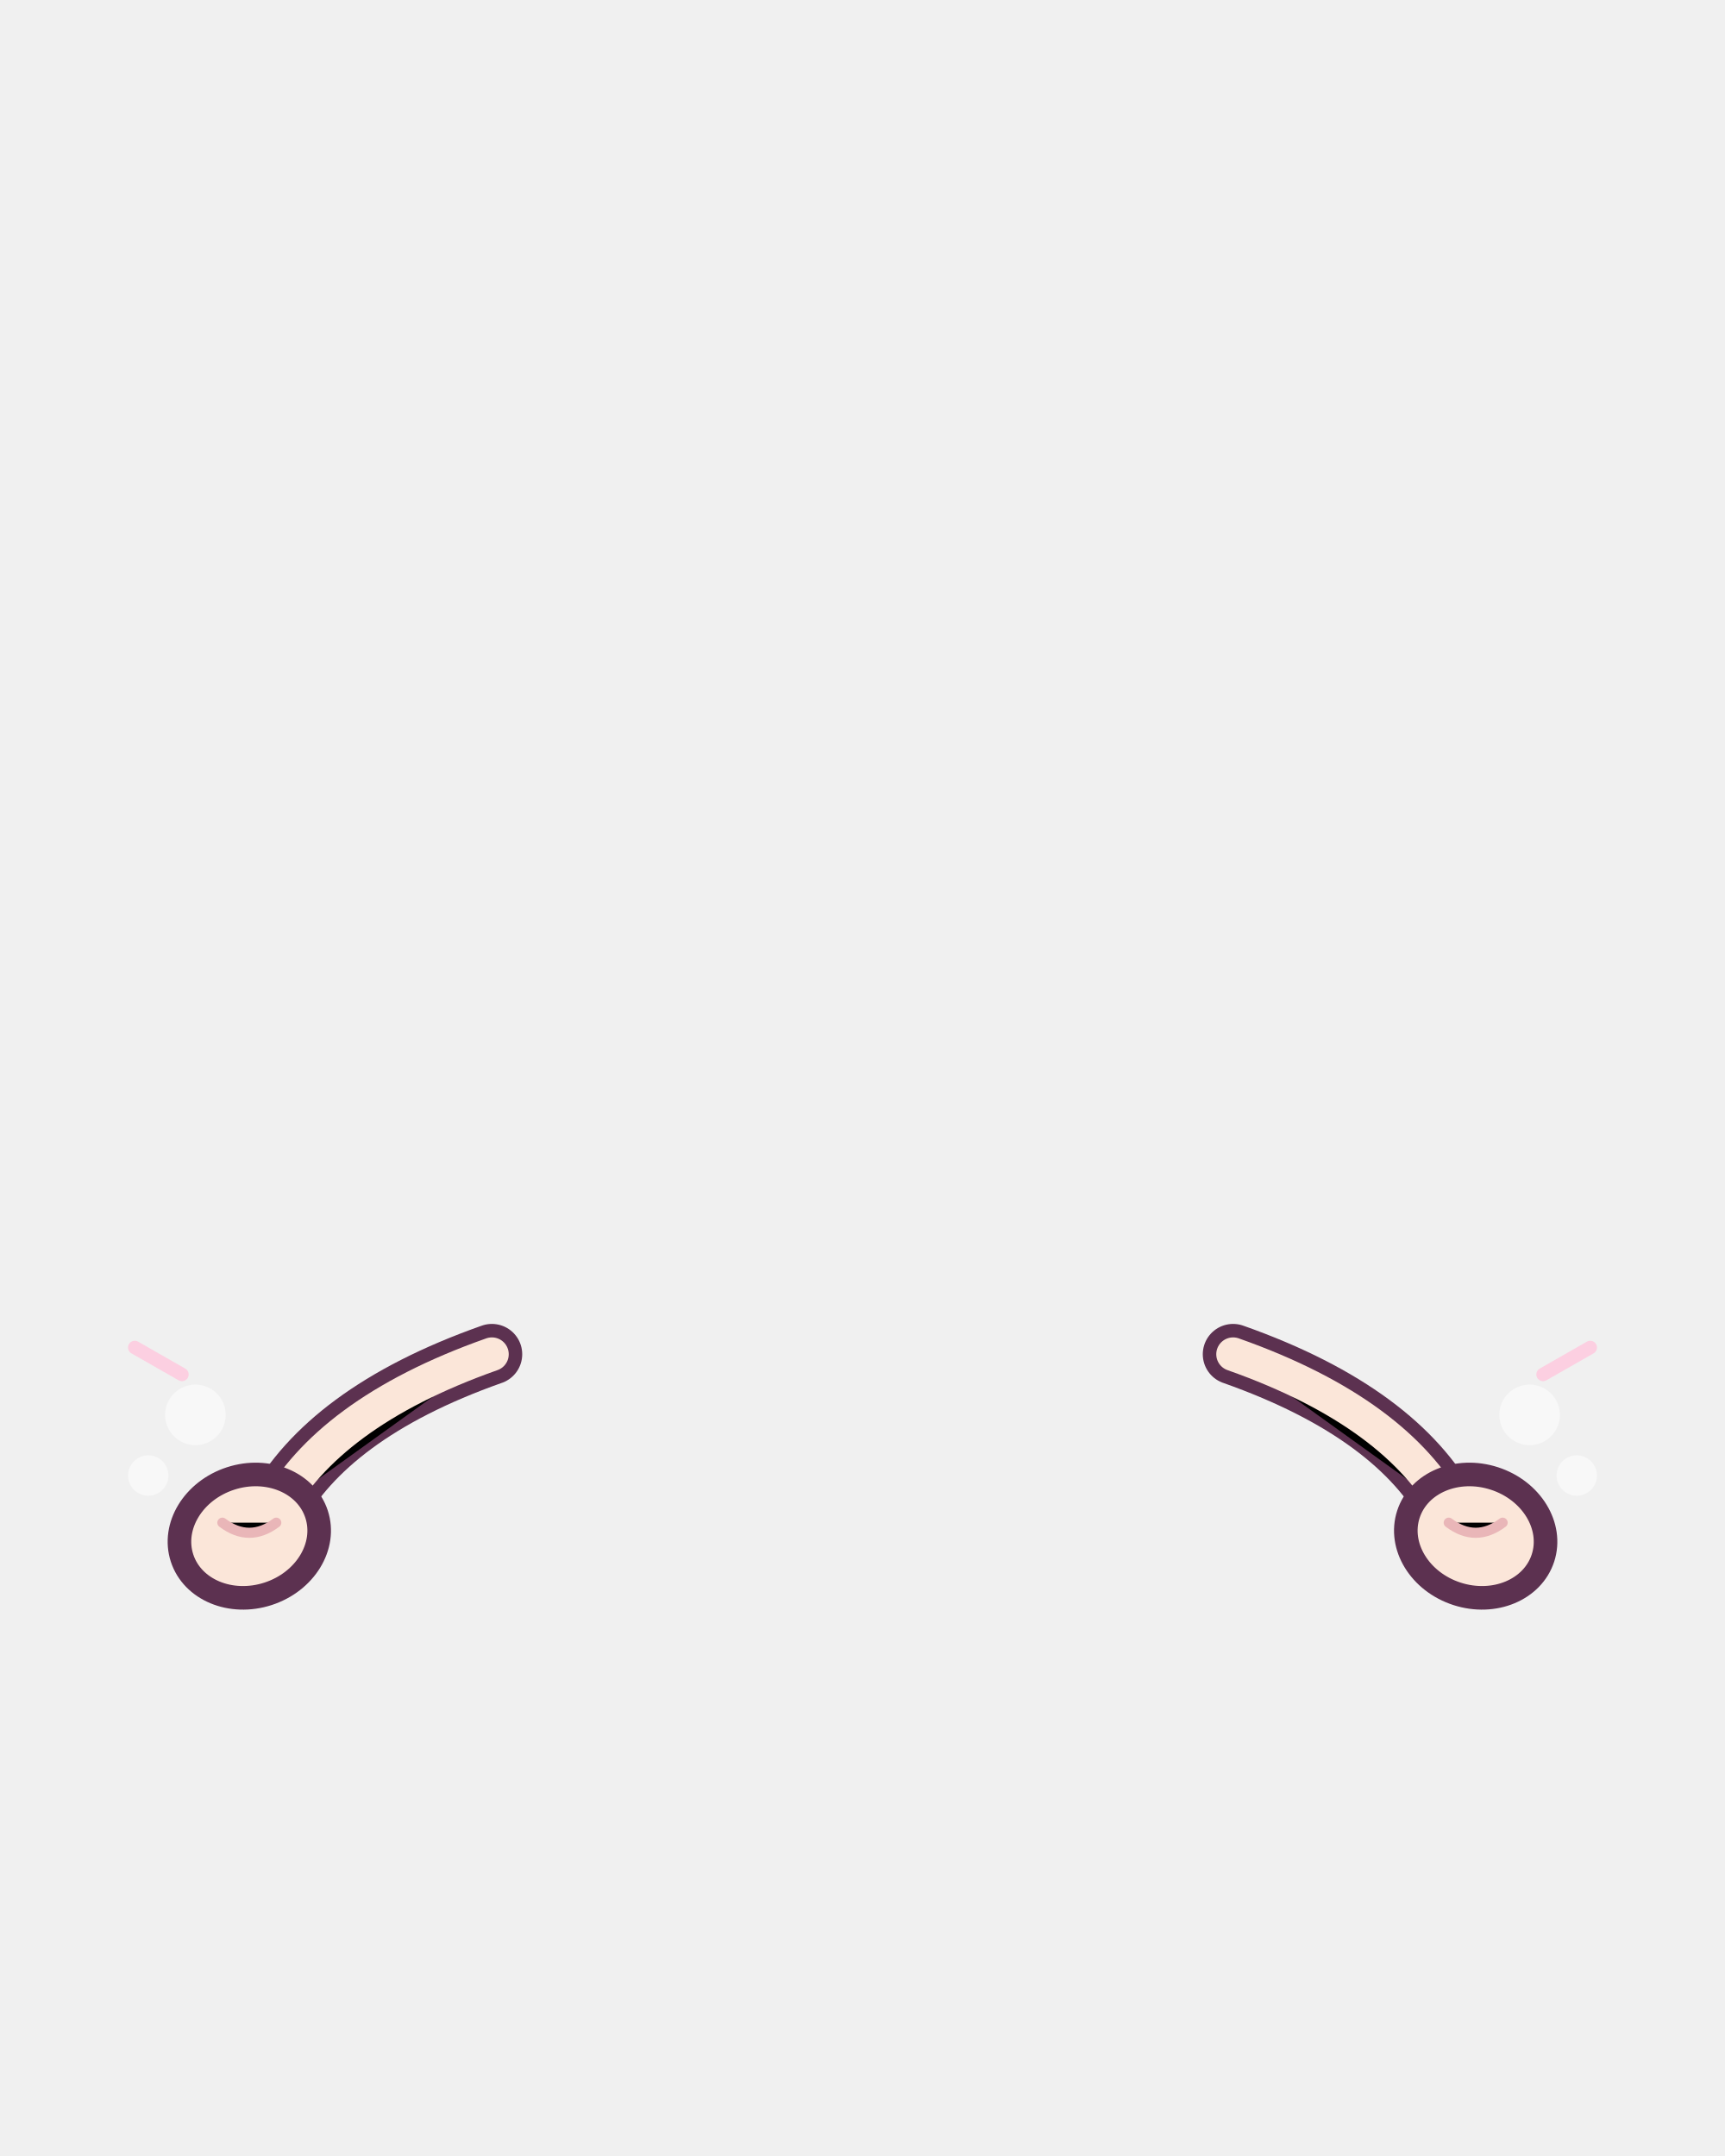
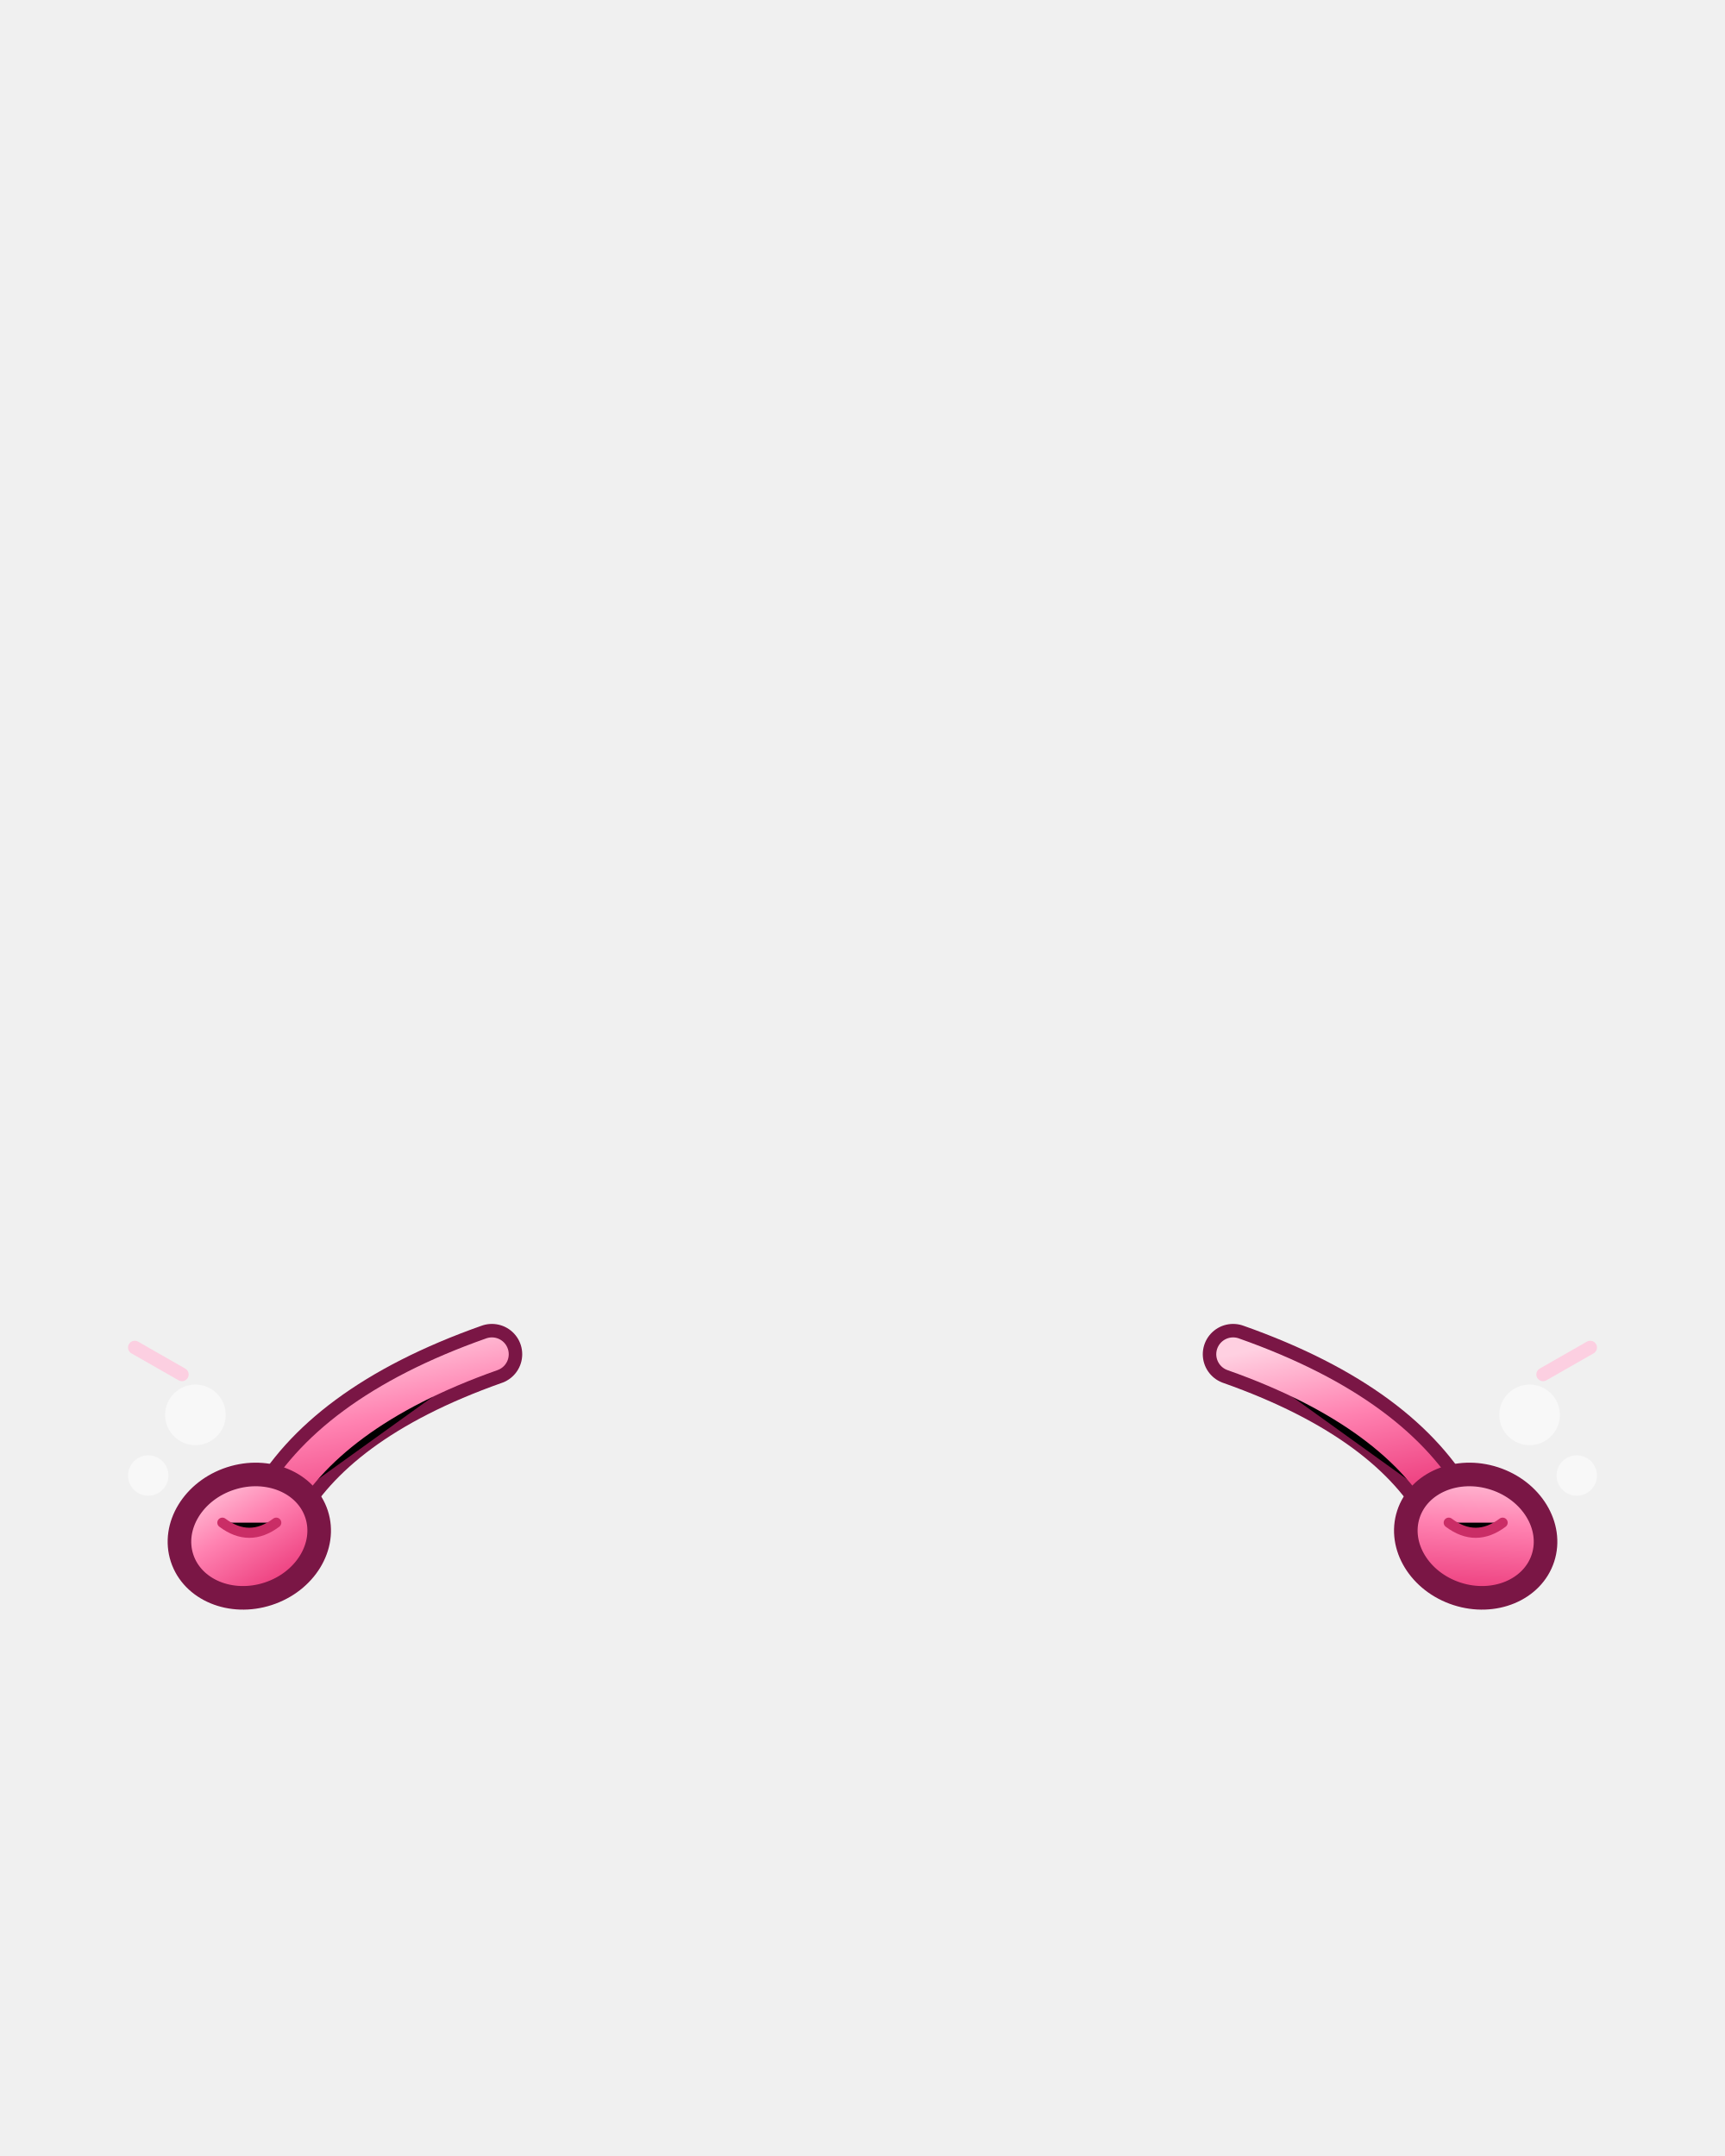
<svg xmlns="http://www.w3.org/2000/svg" viewBox="0 0 512 640" width="512" height="640">
+   <defs>
+     <linearGradient id="armPlush" x1="0" y1="0" x2="0.3" y2="1">
+       <stop stop-color="#ffd0e1" />
+       <stop offset=".5" stop-color="#ff82b1" />
+       <stop offset="1" stop-color="#ee4382" />
+     </linearGradient>
+   </defs>
  <g id="pose-squish" stroke-linecap="round" stroke-linejoin="round">
-     <path d="M146 402 C112 414 92 430 82 448" stroke="#5c3150" stroke-width="18" />
-     <path d="M146 402 C112 414 92 430 82 448" stroke="#fbe6d9" stroke-width="10" />
-     <path d="M366 402 C400 414 420 430 430 448" stroke="#5c3150" stroke-width="18" />
-     <path d="M366 402 C400 414 420 430 430 448" stroke="#fbe6d9" stroke-width="10" />
-     <ellipse cx="74" cy="456" rx="21" ry="18" fill="#fbe6d9" stroke="#5c3150" stroke-width="7" transform="rotate(-18 74 456)" />
-     <ellipse cx="438" cy="456" rx="21" ry="18" fill="#fbe6d9" stroke="#5c3150" stroke-width="7" transform="rotate(18 438 456)" />
-     <path d="M66 452 Q74 458 82 452" stroke="#e9b6b8" stroke-width="3" />
-     <path d="M430 452 Q438 458 446 452" stroke="#e9b6b8" stroke-width="3" />
+     <path d="M146 402 C112 414 92 430 82 448" stroke="#7a1645" stroke-width="18" />
+     <path d="M146 402 C112 414 92 430 82 448" stroke="url(#armPlush)" stroke-width="10" />
+     <path d="M366 402 C400 414 420 430 430 448" stroke="#7a1645" stroke-width="18" />
+     <path d="M366 402 C400 414 420 430 430 448" stroke="url(#armPlush)" stroke-width="10" />
+     <ellipse cx="74" cy="456" rx="21" ry="18" fill="url(#armPlush)" stroke="#7a1645" stroke-width="7" transform="rotate(-18 74 456)" />
+     <ellipse cx="438" cy="456" rx="21" ry="18" fill="url(#armPlush)" stroke="#7a1645" stroke-width="7" transform="rotate(18 438 456)" />
+     <path d="M66 452 Q74 458 82 452" stroke="#ca2d66" stroke-width="3" />
+     <path d="M430 452 Q438 458 446 452" stroke="#ca2d66" stroke-width="3" />
    <g fill="#ffffff" opacity="0.5">
      <circle cx="58" cy="420" r="9" />
      <circle cx="44" cy="438" r="6" />
      <circle cx="454" cy="420" r="9" />
      <circle cx="468" cy="438" r="6" />
    </g>
    <g stroke="#ffc7dd" stroke-width="4" opacity="0.8">
      <path d="M40 400 L54 408" />
      <path d="M472 400 L458 408" />
    </g>
  </g>
</svg>
